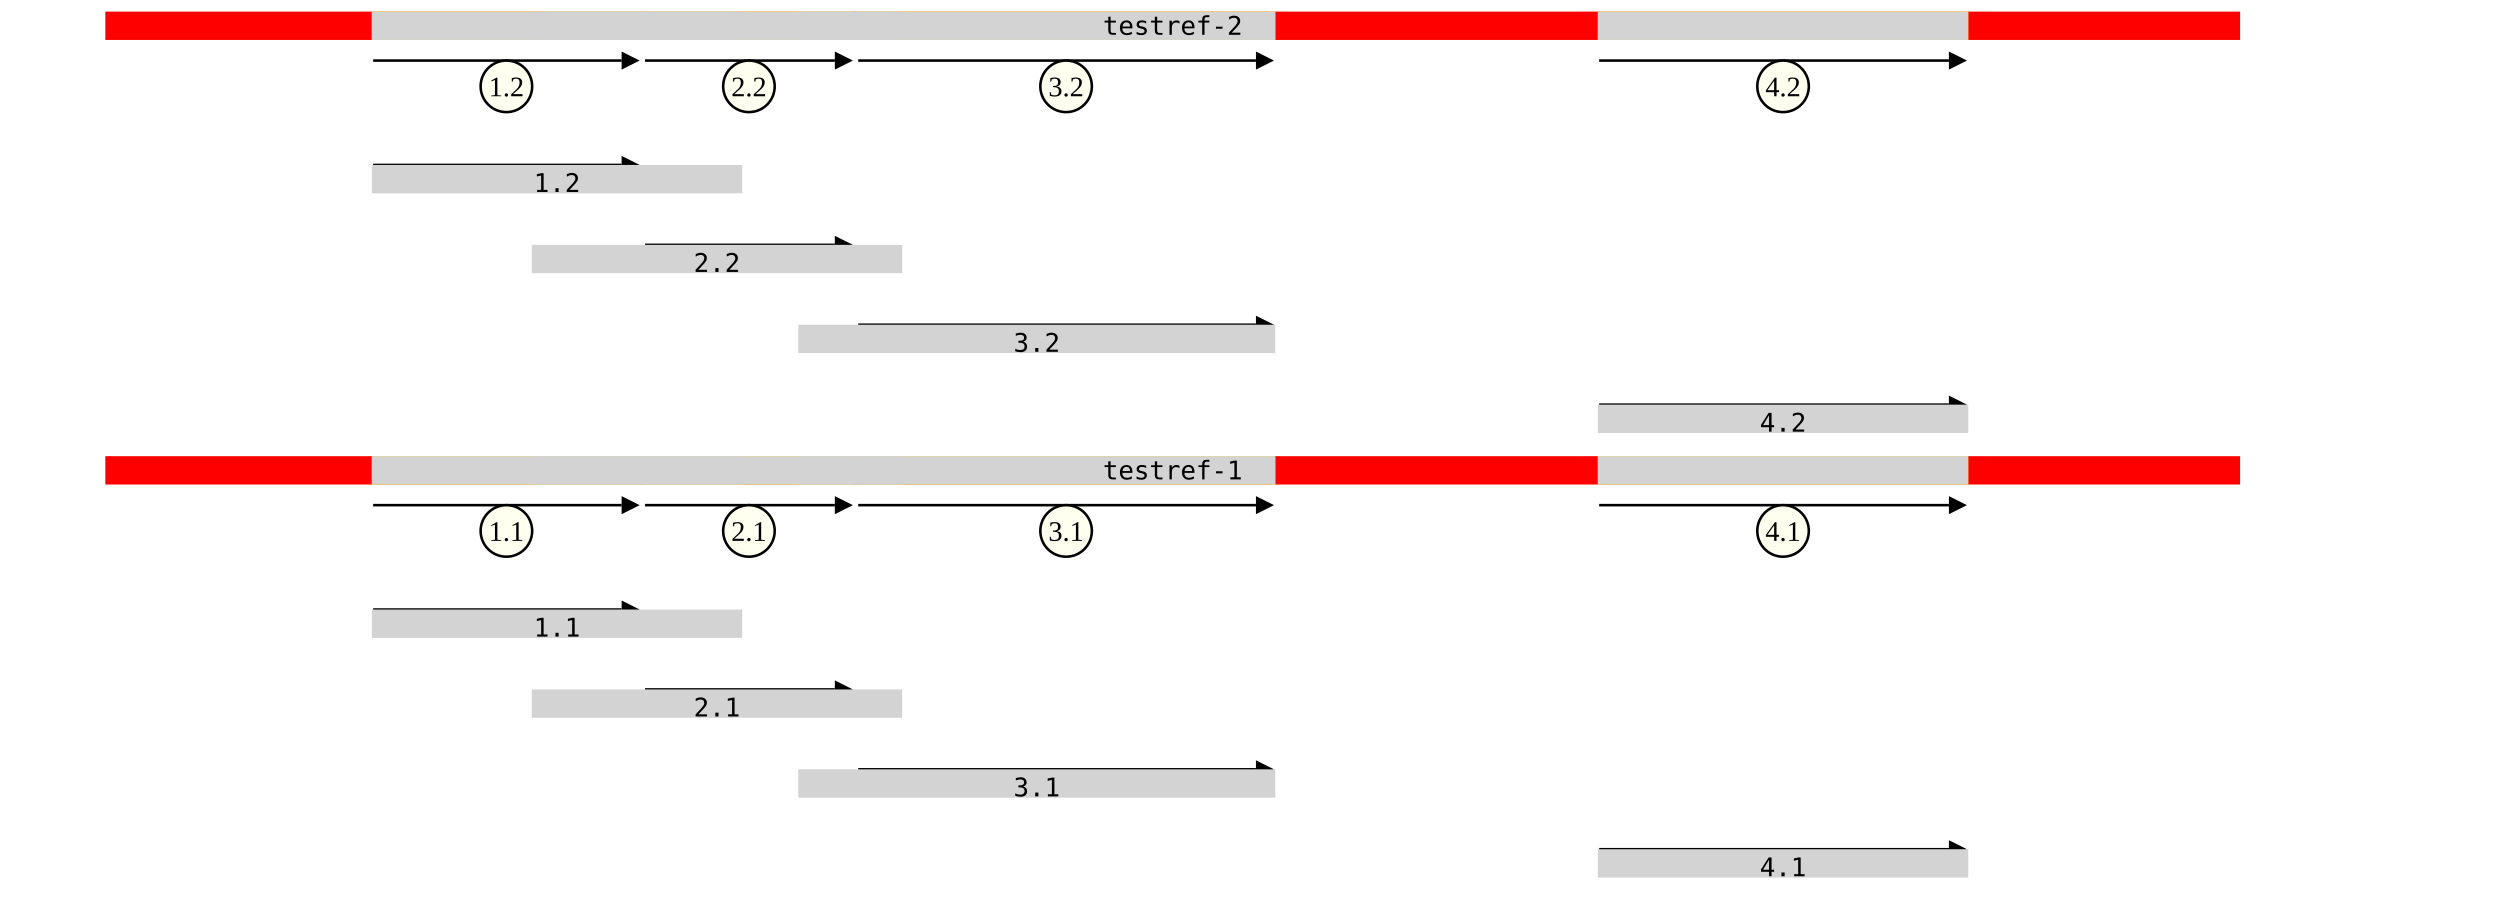
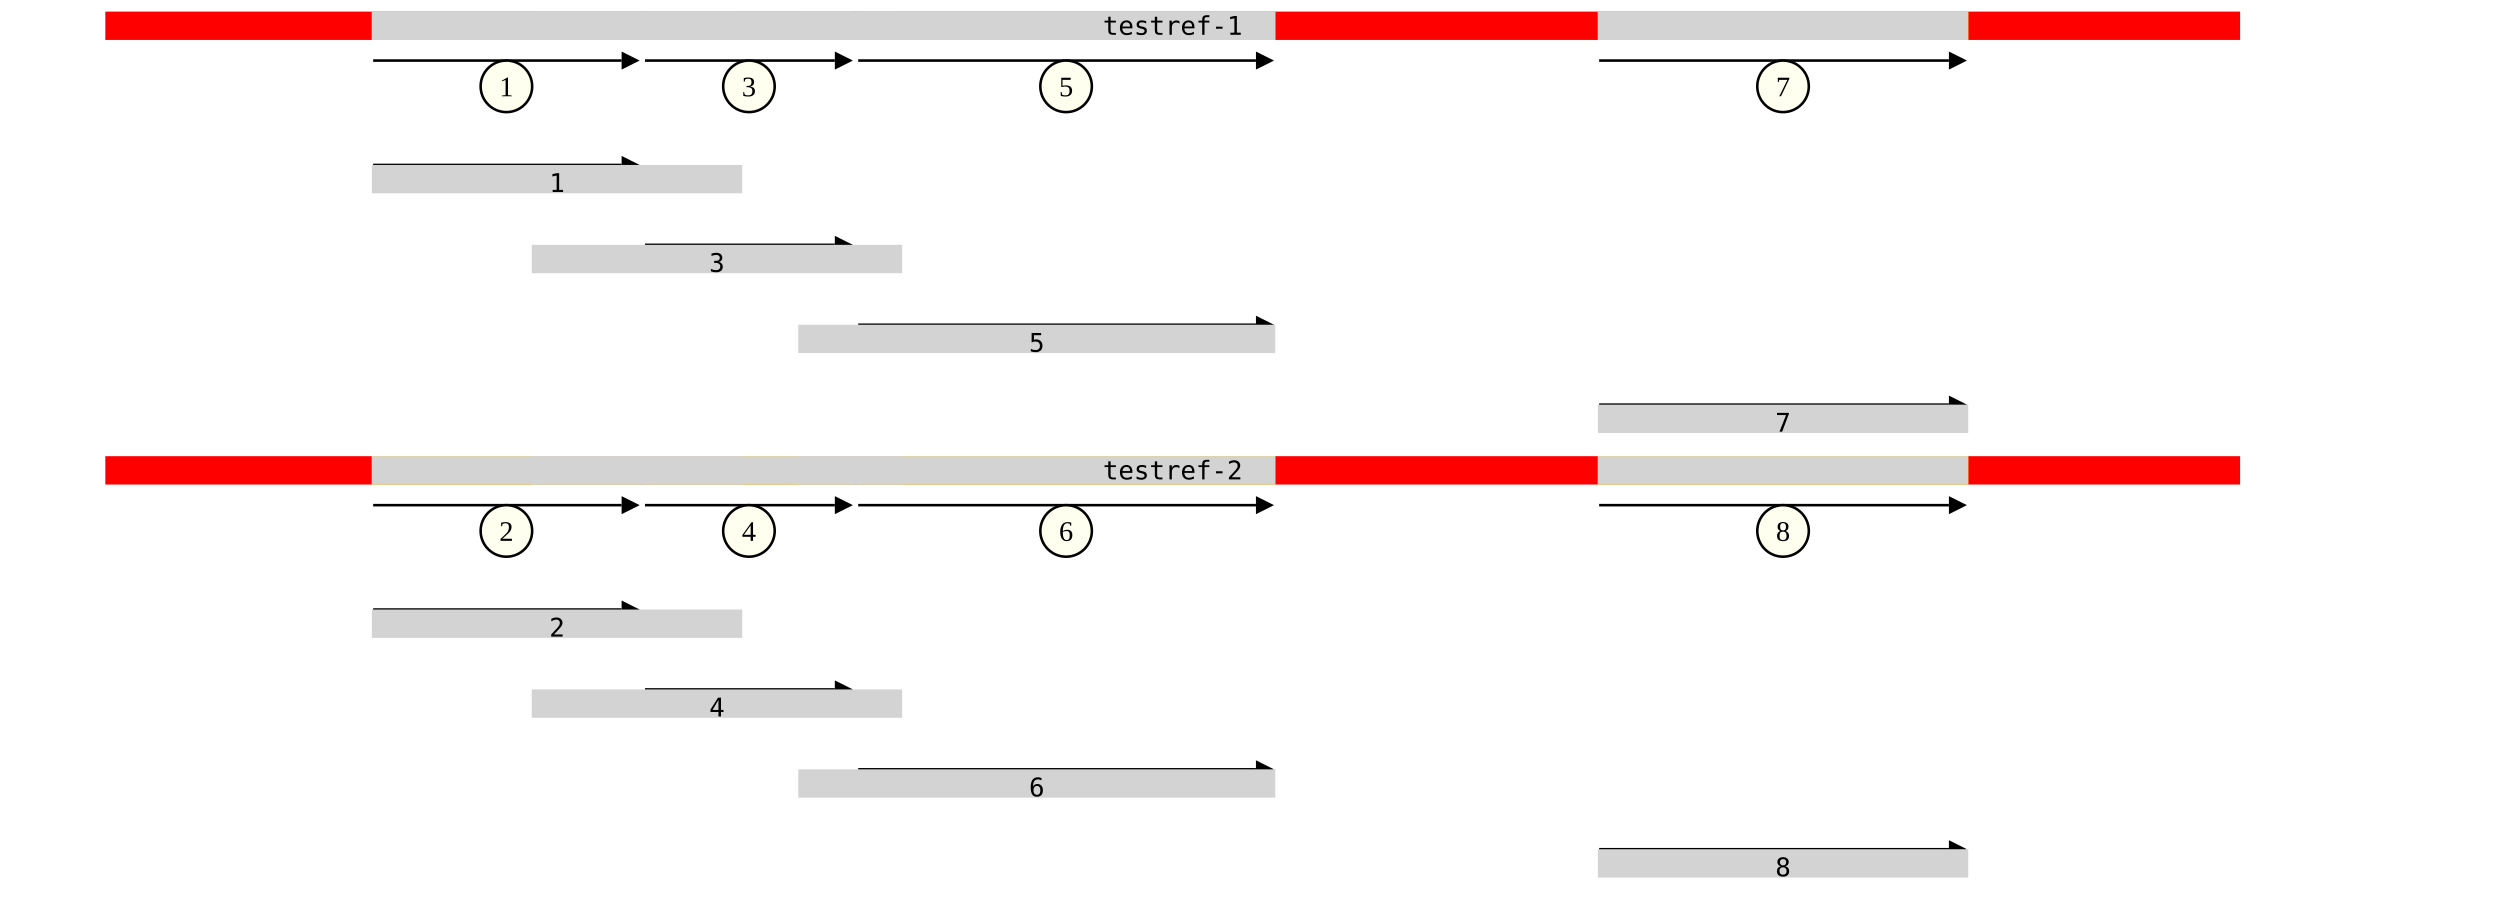
<svg xmlns="http://www.w3.org/2000/svg" width="970.0" height="350.0" viewBox="0.0 -350.0 970.0 350.0">
  <defs>
</defs>
  <g transform="translate(0 -335.0)">
    <g transform="translate(0.0 0)">
      <rect x="41.365" y="-10" width="827.292" height="10" fill="red" stroke="red" />
    </g>
    <g transform="translate(0.0 0)">
      <rect x="144.776" y="-10" width="103.412" height="10" fill="yellow" stroke="yellow" />
    </g>
    <g transform="translate(0.0 0)">
      <rect x="250.256" y="-10" width="80.661" height="10" fill="yellow" stroke="yellow" />
    </g>
    <g transform="translate(0.0 0)">
      <rect x="332.985" y="-10" width="161.322" height="10" fill="yellow" stroke="yellow" />
    </g>
    <g transform="translate(0.0 0)">
      <rect x="620.469" y="-10" width="142.708" height="10" fill="yellow" stroke="yellow" />
    </g>
    <g transform="translate(0.0 0)">
      <rect x="144.776" y="-10" width="142.708" height="10" fill="lightgray" stroke="lightgray" />
    </g>
    <g transform="translate(0.0 0)">
      <rect x="206.823" y="-10" width="142.708" height="10" fill="lightgray" stroke="lightgray" />
    </g>
    <g transform="translate(0.0 0)">
      <rect x="310.235" y="-10" width="184.072" height="10" fill="lightgray" stroke="lightgray" />
    </g>
    <g transform="translate(0.0 0)">
      <rect x="620.469" y="-10" width="142.708" height="10" fill="lightgray" stroke="lightgray" />
    </g>
  </g>
  <g transform="translate(0.0 -336.5)">
    <rect x="455.011" y="11.5" width="0.0" height="-11.5" fill="transparent" stroke="transparent" />
    <g transform="translate(455.0107 0)">
-       <text x="0" y="0" font-size="10" font-family="monospace" text-anchor="middle">testref-2</text>
+       <text x="0" y="0" font-size="10" font-family="monospace" text-anchor="middle">testref-1</text>
    </g>
  </g>
  <g transform="translate(0 -306.5)">
    <g transform="translate(0.0 0)">
      <path d="M144.776,-20.0 L241.188,-20.0" stroke="black" />
      <circle cx="196.482" cy="-10.0" r="10.0" fill="ivory" stroke="black" />
      <path d="M248.188,-20.0 L241.188,-23.5 L241.188,-16.5 L248.188,-20.0" fill="black" />
-       <text x="196.482" y="-10.0" font-size="11.0" text-anchor="middle" dy="0.35em">1.2</text>
+       <text x="196.482" y="-10.0" font-size="11.0" text-anchor="middle" dy="0.35em">1</text>
    </g>
    <g transform="translate(0.0 0)">
      <path d="M250.256,-20.0 L323.917,-20.0" stroke="black" />
      <circle cx="290.586" cy="-10.0" r="10.0" fill="ivory" stroke="black" />
      <path d="M330.917,-20.0 L323.917,-23.5 L323.917,-16.5 L330.917,-20.0" fill="black" />
-       <text x="290.586" y="-10.0" font-size="11.0" text-anchor="middle" dy="0.35em">2.2</text>
+       <text x="290.586" y="-10.0" font-size="11.0" text-anchor="middle" dy="0.35em">3</text>
    </g>
    <g transform="translate(0.0 0)">
      <path d="M332.985,-20.0 L487.307,-20.0" stroke="black" />
      <circle cx="413.646" cy="-10.0" r="10.0" fill="ivory" stroke="black" />
      <path d="M494.307,-20.0 L487.307,-23.5 L487.307,-16.5 L494.307,-20.0" fill="black" />
-       <text x="413.646" y="-10.0" font-size="11.0" text-anchor="middle" dy="0.35em">3.2</text>
+       <text x="413.646" y="-10.0" font-size="11.0" text-anchor="middle" dy="0.35em">5</text>
    </g>
    <g transform="translate(0.0 0)">
      <path d="M620.469,-20.0 L756.177,-20.0" stroke="black" />
      <circle cx="691.823" cy="-10.0" r="10.0" fill="ivory" stroke="black" />
      <path d="M763.177,-20.0 L756.177,-23.5 L756.177,-16.5 L763.177,-20.0" fill="black" />
-       <text x="691.823" y="-10.0" font-size="11.0" text-anchor="middle" dy="0.35em">4.2</text>
+       <text x="691.823" y="-10.0" font-size="11.0" text-anchor="middle" dy="0.35em">7</text>
    </g>
  </g>
  <g transform="translate(0 -295.5)">
    <g transform="translate(0.0 0)">
      <path d="M144.776,9.5 L241.188,9.5" stroke="black" />
      <path d="M248.188,9.5 L241.188,6.0 L241.188,13.0 L248.188,9.5" fill="black" />
    </g>
  </g>
  <g transform="translate(0 -275.5)">
    <g transform="translate(0.0 0)">
      <rect x="144.776" y="-10" width="142.708" height="10" fill="lightgrey" stroke="lightgrey" />
      <g transform="translate(216.1301 0)">
-         <text x="0" y="0" font-size="10" font-family="monospace" text-anchor="middle">1.2</text>
+         <text x="0" y="0" font-size="10" font-family="monospace" text-anchor="middle">1</text>
      </g>
    </g>
  </g>
  <g transform="translate(0 -264.5)">
    <g transform="translate(0.0 0)">
      <path d="M250.256,9.5 L323.917,9.5" stroke="black" />
      <path d="M330.917,9.5 L323.917,6.0 L323.917,13.0 L330.917,9.5" fill="black" />
    </g>
  </g>
  <g transform="translate(0 -244.5)">
    <g transform="translate(0.0 0)">
      <rect x="206.823" y="-10" width="142.708" height="10" fill="lightgrey" stroke="lightgrey" />
      <g transform="translate(278.177 0)">
-         <text x="0" y="0" font-size="10" font-family="monospace" text-anchor="middle">2.2</text>
+         <text x="0" y="0" font-size="10" font-family="monospace" text-anchor="middle">3</text>
      </g>
    </g>
  </g>
  <g transform="translate(0 -233.5)">
    <g transform="translate(0.0 0)">
      <path d="M332.985,9.5 L487.307,9.5" stroke="black" />
      <path d="M494.307,9.5 L487.307,6.0 L487.307,13.0 L494.307,9.5" fill="black" />
    </g>
  </g>
  <g transform="translate(0 -213.5)">
    <g transform="translate(0.0 0)">
      <rect x="310.235" y="-10" width="184.072" height="10" fill="lightgrey" stroke="lightgrey" />
      <g transform="translate(402.2708 0)">
-         <text x="0" y="0" font-size="10" font-family="monospace" text-anchor="middle">3.2</text>
+         <text x="0" y="0" font-size="10" font-family="monospace" text-anchor="middle">5</text>
      </g>
    </g>
  </g>
  <g transform="translate(0 -202.5)">
    <g transform="translate(0.0 0)">
      <path d="M620.469,9.5 L756.177,9.5" stroke="black" />
      <path d="M763.177,9.5 L756.177,6.0 L756.177,13.0 L763.177,9.5" fill="black" />
    </g>
  </g>
  <g transform="translate(0 -182.5)">
    <g transform="translate(0.0 0)">
      <rect x="620.469" y="-10" width="142.708" height="10" fill="lightgrey" stroke="lightgrey" />
      <g transform="translate(691.823 0)">
-         <text x="0" y="0" font-size="10" font-family="monospace" text-anchor="middle">4.2</text>
+         <text x="0" y="0" font-size="10" font-family="monospace" text-anchor="middle">7</text>
      </g>
    </g>
  </g>
  <g transform="translate(0 -162.5)">
    <g transform="translate(0.0 0)">
      <rect x="41.365" y="-10" width="827.292" height="10" fill="red" stroke="red" />
    </g>
    <g transform="translate(0.0 0)">
      <rect x="144.776" y="-10" width="103.412" height="10" fill="yellow" stroke="yellow" />
    </g>
    <g transform="translate(0.0 0)">
      <rect x="250.256" y="-10" width="80.661" height="10" fill="yellow" stroke="yellow" />
    </g>
    <g transform="translate(0.0 0)">
      <rect x="332.985" y="-10" width="161.322" height="10" fill="yellow" stroke="yellow" />
    </g>
    <g transform="translate(0.0 0)">
      <rect x="620.469" y="-10" width="142.708" height="10" fill="yellow" stroke="yellow" />
    </g>
    <g transform="translate(0.0 0)">
      <rect x="144.776" y="-10" width="142.708" height="10" fill="lightgray" stroke="lightgray" />
    </g>
    <g transform="translate(0.0 0)">
      <rect x="206.823" y="-10" width="142.708" height="10" fill="lightgray" stroke="lightgray" />
    </g>
    <g transform="translate(0.0 0)">
      <rect x="310.235" y="-10" width="184.072" height="10" fill="lightgray" stroke="lightgray" />
    </g>
    <g transform="translate(0.0 0)">
      <rect x="620.469" y="-10" width="142.708" height="10" fill="lightgray" stroke="lightgray" />
    </g>
  </g>
  <g transform="translate(0.0 -164.0)">
    <rect x="455.011" y="11.5" width="0.0" height="-11.5" fill="transparent" stroke="transparent" />
    <g transform="translate(455.0107 0)">
-       <text x="0" y="0" font-size="10" font-family="monospace" text-anchor="middle">testref-1</text>
+       <text x="0" y="0" font-size="10" font-family="monospace" text-anchor="middle">testref-2</text>
    </g>
  </g>
  <g transform="translate(0 -134.0)">
    <g transform="translate(0.0 0)">
      <path d="M144.776,-20.0 L241.188,-20.0" stroke="black" />
      <circle cx="196.482" cy="-10.0" r="10.0" fill="ivory" stroke="black" />
      <path d="M248.188,-20.0 L241.188,-23.5 L241.188,-16.5 L248.188,-20.0" fill="black" />
-       <text x="196.482" y="-10.0" font-size="11.0" text-anchor="middle" dy="0.35em">1.1</text>
+       <text x="196.482" y="-10.0" font-size="11.0" text-anchor="middle" dy="0.35em">2</text>
    </g>
    <g transform="translate(0.0 0)">
      <path d="M250.256,-20.0 L323.917,-20.0" stroke="black" />
      <circle cx="290.586" cy="-10.0" r="10.0" fill="ivory" stroke="black" />
      <path d="M330.917,-20.0 L323.917,-23.5 L323.917,-16.5 L330.917,-20.0" fill="black" />
-       <text x="290.586" y="-10.0" font-size="11.0" text-anchor="middle" dy="0.35em">2.1</text>
+       <text x="290.586" y="-10.0" font-size="11.0" text-anchor="middle" dy="0.35em">4</text>
    </g>
    <g transform="translate(0.0 0)">
      <path d="M332.985,-20.0 L487.307,-20.0" stroke="black" />
      <circle cx="413.646" cy="-10.0" r="10.0" fill="ivory" stroke="black" />
      <path d="M494.307,-20.0 L487.307,-23.5 L487.307,-16.5 L494.307,-20.0" fill="black" />
-       <text x="413.646" y="-10.0" font-size="11.0" text-anchor="middle" dy="0.35em">3.1</text>
+       <text x="413.646" y="-10.0" font-size="11.0" text-anchor="middle" dy="0.35em">6</text>
    </g>
    <g transform="translate(0.0 0)">
      <path d="M620.469,-20.0 L756.177,-20.0" stroke="black" />
      <circle cx="691.823" cy="-10.0" r="10.0" fill="ivory" stroke="black" />
      <path d="M763.177,-20.0 L756.177,-23.5 L756.177,-16.5 L763.177,-20.0" fill="black" />
-       <text x="691.823" y="-10.0" font-size="11.0" text-anchor="middle" dy="0.35em">4.1</text>
+       <text x="691.823" y="-10.0" font-size="11.0" text-anchor="middle" dy="0.35em">8</text>
    </g>
  </g>
  <g transform="translate(0 -123.0)">
    <g transform="translate(0.0 0)">
      <path d="M144.776,9.5 L241.188,9.5" stroke="black" />
      <path d="M248.188,9.5 L241.188,6.0 L241.188,13.0 L248.188,9.5" fill="black" />
    </g>
  </g>
  <g transform="translate(0 -103.0)">
    <g transform="translate(0.0 0)">
      <rect x="144.776" y="-10" width="142.708" height="10" fill="lightgrey" stroke="lightgrey" />
      <g transform="translate(216.1301 0)">
-         <text x="0" y="0" font-size="10" font-family="monospace" text-anchor="middle">1.1</text>
+         <text x="0" y="0" font-size="10" font-family="monospace" text-anchor="middle">2</text>
      </g>
    </g>
  </g>
  <g transform="translate(0 -92.0)">
    <g transform="translate(0.0 0)">
      <path d="M250.256,9.5 L323.917,9.5" stroke="black" />
      <path d="M330.917,9.5 L323.917,6.0 L323.917,13.0 L330.917,9.5" fill="black" />
    </g>
  </g>
  <g transform="translate(0 -72.0)">
    <g transform="translate(0.0 0)">
      <rect x="206.823" y="-10" width="142.708" height="10" fill="lightgrey" stroke="lightgrey" />
      <g transform="translate(278.177 0)">
-         <text x="0" y="0" font-size="10" font-family="monospace" text-anchor="middle">2.1</text>
+         <text x="0" y="0" font-size="10" font-family="monospace" text-anchor="middle">4</text>
      </g>
    </g>
  </g>
  <g transform="translate(0 -61.0)">
    <g transform="translate(0.0 0)">
      <path d="M332.985,9.5 L487.307,9.5" stroke="black" />
      <path d="M494.307,9.5 L487.307,6.0 L487.307,13.0 L494.307,9.5" fill="black" />
    </g>
  </g>
  <g transform="translate(0 -41.0)">
    <g transform="translate(0.0 0)">
      <rect x="310.235" y="-10" width="184.072" height="10" fill="lightgrey" stroke="lightgrey" />
      <g transform="translate(402.2708 0)">
-         <text x="0" y="0" font-size="10" font-family="monospace" text-anchor="middle">3.1</text>
+         <text x="0" y="0" font-size="10" font-family="monospace" text-anchor="middle">6</text>
      </g>
    </g>
  </g>
  <g transform="translate(0 -30.0)">
    <g transform="translate(0.0 0)">
      <path d="M620.469,9.5 L756.177,9.5" stroke="black" />
      <path d="M763.177,9.5 L756.177,6.0 L756.177,13.0 L763.177,9.5" fill="black" />
    </g>
  </g>
  <g transform="translate(0 -10.0)">
    <g transform="translate(0.0 0)">
      <rect x="620.469" y="-10" width="142.708" height="10" fill="lightgrey" stroke="lightgrey" />
      <g transform="translate(691.823 0)">
-         <text x="0" y="0" font-size="10" font-family="monospace" text-anchor="middle">4.1</text>
+         <text x="0" y="0" font-size="10" font-family="monospace" text-anchor="middle">8</text>
      </g>
    </g>
  </g>
</svg>
